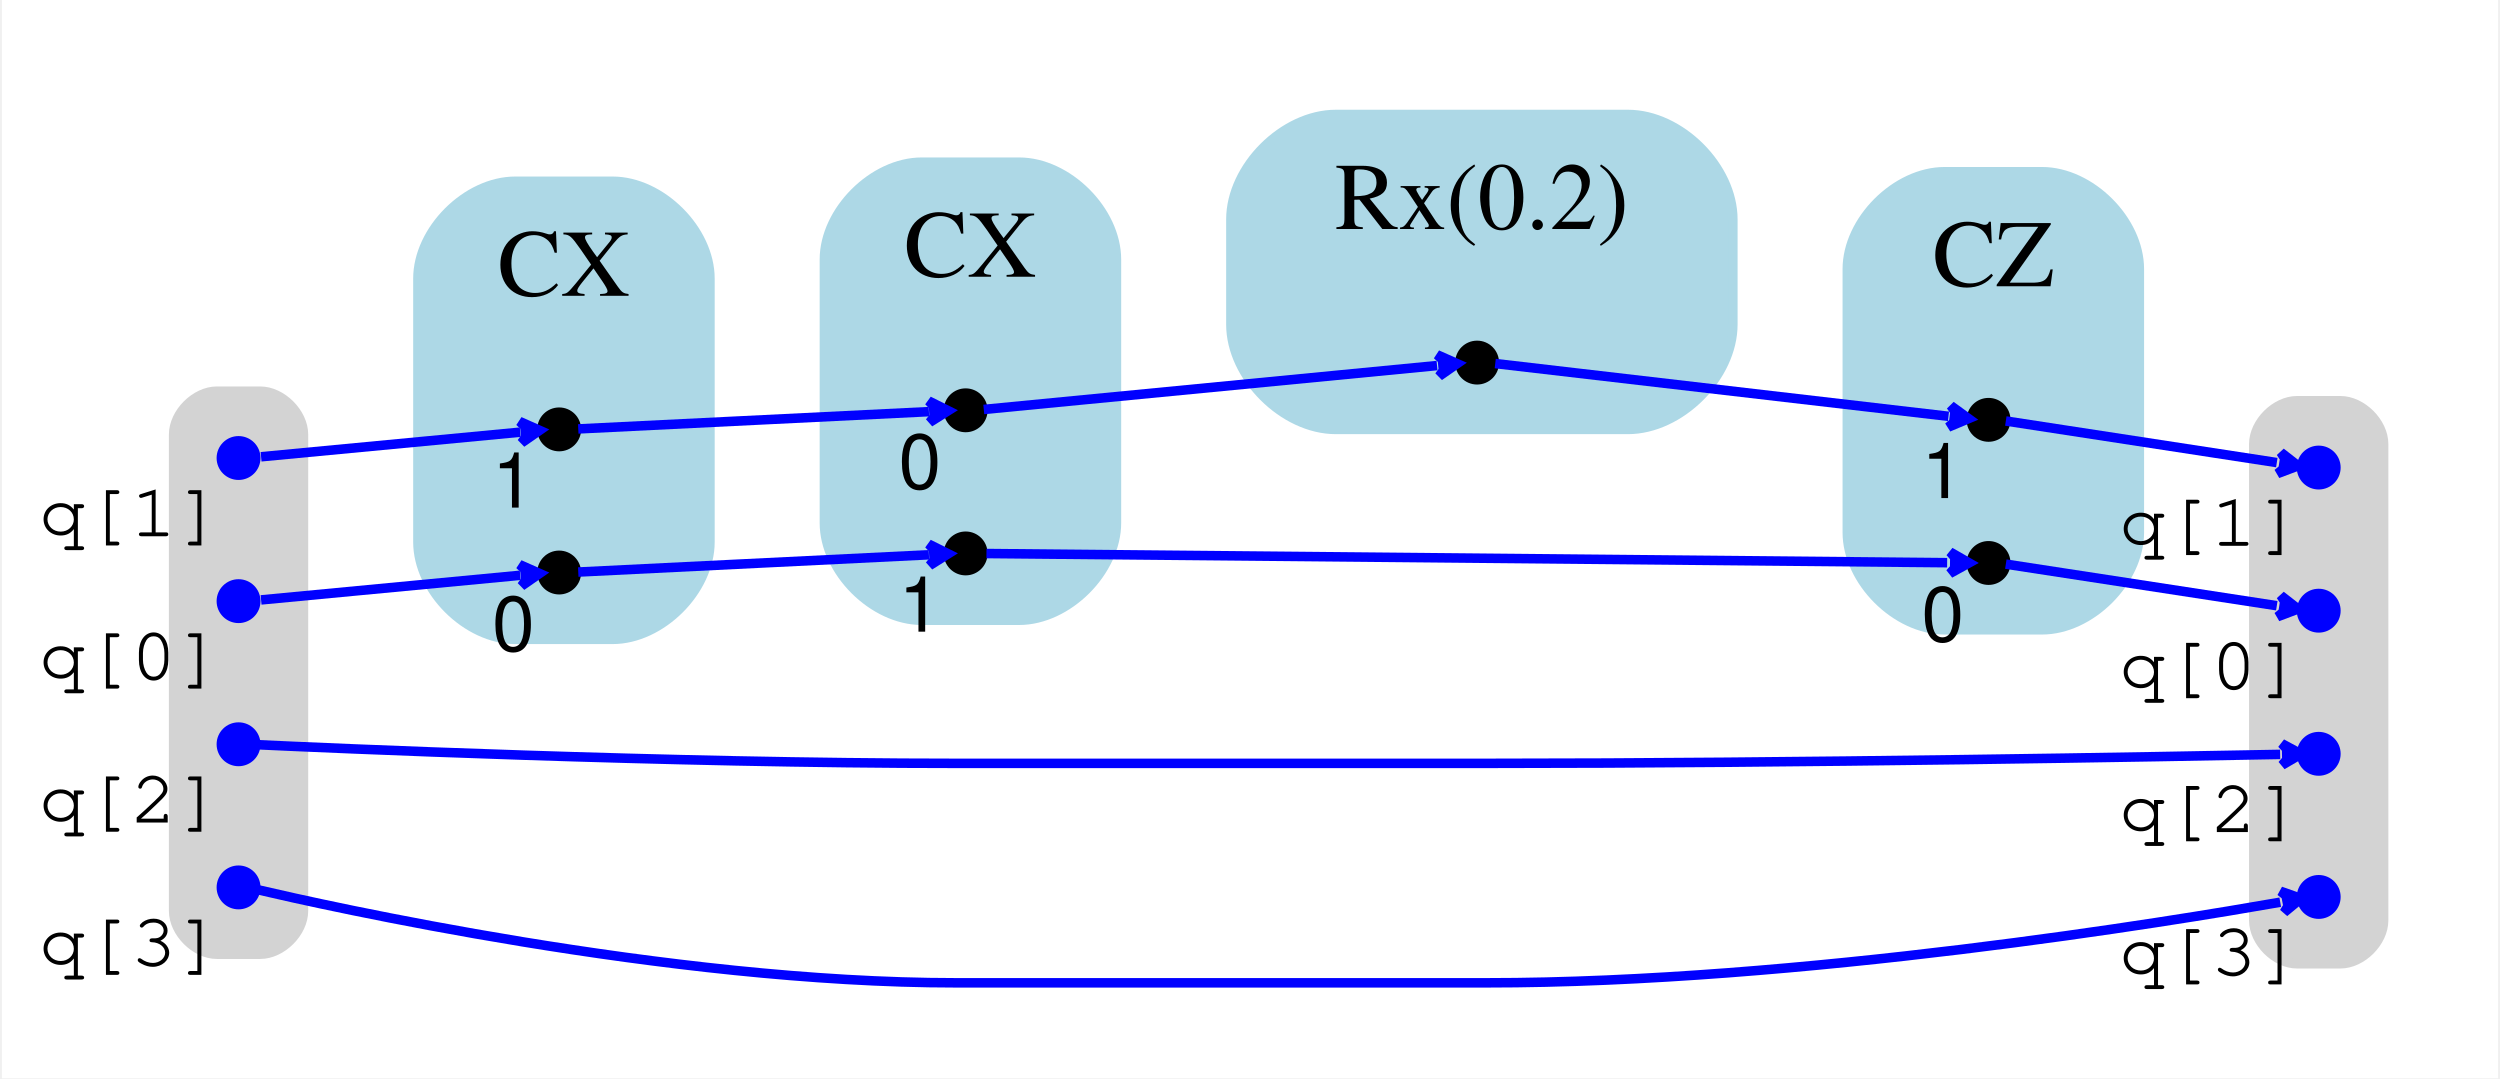
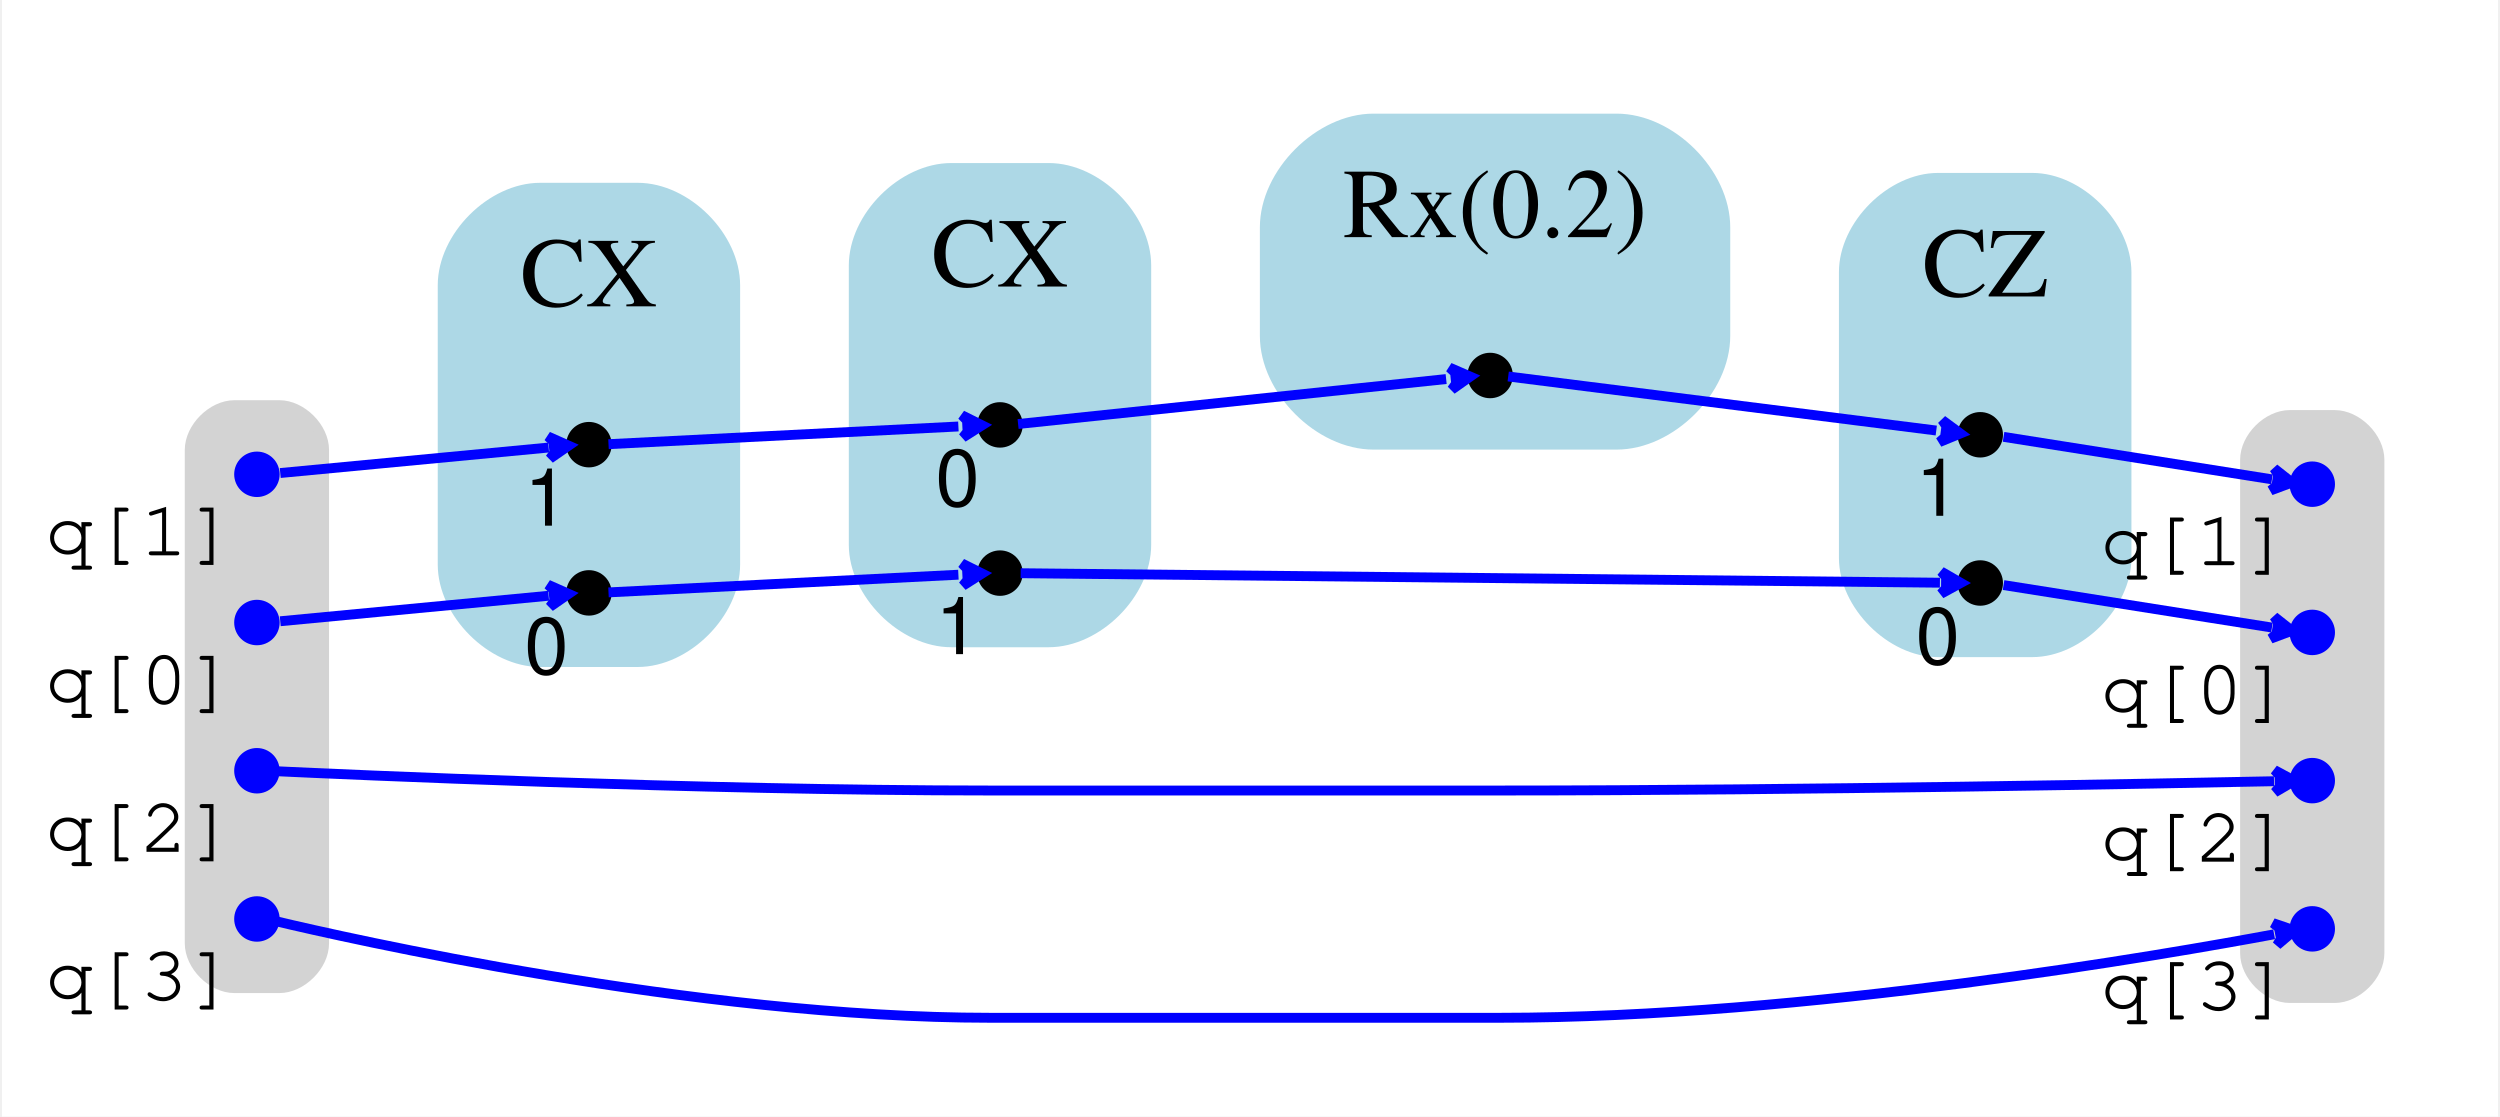
- <svg xmlns="http://www.w3.org/2000/svg" width="262pt" height="113pt" viewBox="0.00 0.00 261.60 113.00">
+ <svg xmlns="http://www.w3.org/2000/svg" width="253pt" height="113pt" viewBox="0.00 0.00 252.60 113.00">
  <g id="graph0" class="graph" transform="scale(1 1) rotate(0) translate(4 109)">
-     <polygon fill="white" stroke="transparent" points="-4,4 -4,-109 257.6,-109 257.6,4 -4,4" />
+     <polygon fill="white" stroke="transparent" points="-4,4 -4,-109 248.6,-109 248.6,4 -4,4" />
    <g id="clust1" class="cluster">
-       <path fill="lightgrey" stroke="lightgrey" d="M18.53,-9C18.53,-9 23.07,-9 23.07,-9 25.33,-9 27.6,-11.27 27.6,-13.53 27.6,-13.53 27.6,-63.47 27.6,-63.47 27.6,-65.73 25.33,-68 23.07,-68 23.07,-68 18.53,-68 18.53,-68 16.27,-68 14,-65.73 14,-63.47 14,-63.47 14,-13.53 14,-13.53 14,-11.27 16.27,-9 18.53,-9" />
+       <path fill="lightgrey" stroke="lightgrey" d="M19.53,-9C19.53,-9 24.07,-9 24.07,-9 26.33,-9 28.6,-11.27 28.6,-13.53 28.6,-13.53 28.6,-63.47 28.6,-63.47 28.6,-65.73 26.33,-68 24.07,-68 24.07,-68 19.53,-68 19.53,-68 17.27,-68 15,-65.73 15,-63.47 15,-63.47 15,-13.53 15,-13.53 15,-11.27 17.27,-9 19.53,-9" />
    </g>
    <g id="clust3" class="cluster">
-       <path fill="lightgrey" stroke="lightgrey" d="M236.53,-8C236.53,-8 241.07,-8 241.07,-8 243.33,-8 245.6,-10.27 245.6,-12.53 245.6,-12.53 245.6,-62.47 245.6,-62.47 245.6,-64.73 243.33,-67 241.07,-67 241.07,-67 236.53,-67 236.53,-67 234.27,-67 232,-64.73 232,-62.47 232,-62.47 232,-12.53 232,-12.53 232,-10.27 234.27,-8 236.53,-8" />
+       <path fill="lightgrey" stroke="lightgrey" d="M227.53,-8C227.53,-8 232.07,-8 232.07,-8 234.33,-8 236.6,-10.27 236.6,-12.53 236.6,-12.53 236.6,-62.47 236.6,-62.47 236.6,-64.73 234.33,-67 232.07,-67 232.07,-67 227.53,-67 227.53,-67 225.27,-67 223,-64.73 223,-62.47 223,-62.47 223,-12.53 223,-12.53 223,-10.27 225.27,-8 227.53,-8" />
    </g>
    <g id="clust5" class="cluster">
-       <path fill="lightblue" stroke="lightblue" d="M49.8,-42C49.8,-42 60,-42 60,-42 65.1,-42 70.2,-47.1 70.2,-52.2 70.2,-52.2 70.2,-79.8 70.2,-79.8 70.2,-84.9 65.1,-90 60,-90 60,-90 49.8,-90 49.8,-90 44.7,-90 39.6,-84.9 39.6,-79.8 39.6,-79.8 39.6,-52.2 39.6,-52.2 39.6,-47.1 44.7,-42 49.8,-42" />
-       <text text-anchor="middle" x="54.9" y="-78" font-family="Times,serif" font-size="10.00">CX</text>
+       <path fill="lightblue" stroke="lightblue" d="M50.47,-42C50.47,-42 60.33,-42 60.33,-42 65.27,-42 70.2,-46.93 70.2,-51.87 70.2,-51.87 70.2,-80.13 70.2,-80.13 70.2,-85.07 65.27,-90 60.33,-90 60.33,-90 50.47,-90 50.47,-90 45.53,-90 40.6,-85.07 40.6,-80.13 40.6,-80.13 40.6,-51.87 40.6,-51.87 40.6,-46.93 45.53,-42 50.47,-42" />
+       <text text-anchor="middle" x="55.4" y="-78" font-family="Times,serif" font-size="10.00">CX</text>
    </g>
    <g id="clust6" class="cluster">
-       <path fill="lightblue" stroke="lightblue" d="M92.4,-44C92.4,-44 102.6,-44 102.6,-44 107.7,-44 112.8,-49.1 112.8,-54.2 112.8,-54.2 112.8,-81.8 112.8,-81.8 112.8,-86.9 107.7,-92 102.6,-92 102.6,-92 92.4,-92 92.4,-92 87.3,-92 82.2,-86.9 82.2,-81.8 82.2,-81.8 82.2,-54.2 82.2,-54.2 82.2,-49.1 87.3,-44 92.4,-44" />
-       <text text-anchor="middle" x="97.5" y="-80" font-family="Times,serif" font-size="10.00">CX</text>
+       <path fill="lightblue" stroke="lightblue" d="M92.07,-44C92.07,-44 101.93,-44 101.93,-44 106.87,-44 111.8,-48.93 111.8,-53.87 111.8,-53.87 111.8,-82.13 111.8,-82.13 111.8,-87.07 106.87,-92 101.93,-92 101.93,-92 92.07,-92 92.07,-92 87.13,-92 82.2,-87.07 82.2,-82.13 82.2,-82.13 82.2,-53.87 82.2,-53.87 82.2,-48.93 87.13,-44 92.07,-44" />
+       <text text-anchor="middle" x="97" y="-80" font-family="Times,serif" font-size="10.00">CX</text>
    </g>
    <g id="clust7" class="cluster">
-       <path fill="lightblue" stroke="lightblue" d="M135.8,-64C135.8,-64 166.4,-64 166.4,-64 171.9,-64 177.4,-69.5 177.4,-75 177.4,-75 177.4,-86 177.4,-86 177.4,-91.5 171.9,-97 166.4,-97 166.4,-97 135.8,-97 135.8,-97 130.3,-97 124.8,-91.5 124.8,-86 124.8,-86 124.8,-75 124.8,-75 124.8,-69.5 130.3,-64 135.8,-64" />
-       <text text-anchor="middle" x="151.1" y="-85" font-family="Times,serif" font-size="10.00">Rx(0.2)</text>
+       <path fill="lightblue" stroke="lightblue" d="M134.8,-64C134.8,-64 159.4,-64 159.4,-64 164.9,-64 170.4,-69.5 170.4,-75 170.4,-75 170.4,-86 170.4,-86 170.4,-91.5 164.9,-97 159.4,-97 159.4,-97 134.8,-97 134.8,-97 129.3,-97 123.8,-91.5 123.8,-86 123.8,-86 123.8,-75 123.8,-75 123.8,-69.5 129.3,-64 134.8,-64" />
+       <text text-anchor="middle" x="147.1" y="-85" font-family="Times,serif" font-size="10.00">Rx(0.2)</text>
    </g>
    <g id="clust8" class="cluster">
-       <path fill="lightblue" stroke="lightblue" d="M199.6,-43C199.6,-43 209.8,-43 209.8,-43 214.9,-43 220,-48.1 220,-53.2 220,-53.2 220,-80.8 220,-80.8 220,-85.9 214.9,-91 209.8,-91 209.8,-91 199.6,-91 199.6,-91 194.5,-91 189.4,-85.9 189.4,-80.8 189.4,-80.8 189.4,-53.2 189.4,-53.2 189.4,-48.1 194.5,-43 199.6,-43" />
-       <text text-anchor="middle" x="204.7" y="-79" font-family="Times,serif" font-size="10.00">CZ</text>
+       <path fill="lightblue" stroke="lightblue" d="M191.93,-43C191.93,-43 201.47,-43 201.47,-43 206.23,-43 211,-47.77 211,-52.53 211,-52.53 211,-81.47 211,-81.47 211,-86.23 206.23,-91 201.47,-91 201.47,-91 191.93,-91 191.93,-91 187.17,-91 182.4,-86.23 182.4,-81.47 182.4,-81.47 182.4,-52.53 182.4,-52.53 182.4,-47.77 187.17,-43 191.93,-43" />
+       <text text-anchor="middle" x="196.7" y="-79" font-family="Times,serif" font-size="10.00">CZ</text>
    </g>
    <g id="node1" class="node">
-       <ellipse fill="blue" stroke="blue" cx="20.8" cy="-46" rx="1.8" ry="1.8" />
-       <text text-anchor="middle" x="9.5" y="-37.8" font-family="Courier,monospace" font-size="8.00">q[0]</text>
+       <ellipse fill="blue" stroke="blue" cx="21.8" cy="-46" rx="1.8" ry="1.8" />
+       <text text-anchor="middle" x="10" y="-37.8" font-family="Courier,monospace" font-size="8.00">q[0]</text>
    </g>
    <g id="node9" class="node">
-       <ellipse fill="black" stroke="black" cx="54.4" cy="-49" rx="1.8" ry="1.8" />
-       <text text-anchor="middle" x="49.6" y="-40.8" font-family="Helvetica,sans-Serif" font-size="8.00">0</text>
+       <ellipse fill="black" stroke="black" cx="55.4" cy="-49" rx="1.8" ry="1.8" />
+       <text text-anchor="middle" x="51.1" y="-40.8" font-family="Helvetica,sans-Serif" font-size="8.00">0</text>
    </g>
    <g id="edge1" class="edge">
-       <path fill="none" stroke="blue" d="M23.16,-46.13C27.87,-46.58 43.6,-48.07 50.32,-48.71" />
-       <polygon fill="blue" stroke="blue" points="52.35,-48.9 50.25,-49.83 51.35,-48.81 50.36,-48.71 50.36,-48.71 50.36,-48.71 51.35,-48.81 50.46,-47.59 52.35,-48.9 52.35,-48.9" />
+       <path fill="none" stroke="blue" d="M24.16,-46.13C28.87,-46.58 44.6,-48.07 51.32,-48.71" />
+       <polygon fill="blue" stroke="blue" points="53.35,-48.9 51.25,-49.83 52.35,-48.81 51.36,-48.71 51.36,-48.71 51.36,-48.71 52.35,-48.81 51.46,-47.59 53.35,-48.9 53.35,-48.9" />
    </g>
    <g id="node2" class="node">
-       <ellipse fill="blue" stroke="blue" cx="20.8" cy="-61" rx="1.8" ry="1.8" />
-       <text text-anchor="middle" x="9.5" y="-52.8" font-family="Courier,monospace" font-size="8.00">q[1]</text>
+       <ellipse fill="blue" stroke="blue" cx="21.8" cy="-61" rx="1.8" ry="1.8" />
+       <text text-anchor="middle" x="10" y="-52.8" font-family="Courier,monospace" font-size="8.00">q[1]</text>
    </g>
    <g id="node10" class="node">
-       <ellipse fill="black" stroke="black" cx="54.4" cy="-64" rx="1.8" ry="1.8" />
-       <text text-anchor="middle" x="49.6" y="-55.8" font-family="Helvetica,sans-Serif" font-size="8.00">1</text>
+       <ellipse fill="black" stroke="black" cx="55.4" cy="-64" rx="1.8" ry="1.8" />
+       <text text-anchor="middle" x="51.1" y="-55.8" font-family="Helvetica,sans-Serif" font-size="8.00">1</text>
    </g>
    <g id="edge2" class="edge">
-       <path fill="none" stroke="blue" d="M23.16,-61.13C27.87,-61.58 43.6,-63.07 50.32,-63.71" />
-       <polygon fill="blue" stroke="blue" points="52.35,-63.9 50.25,-64.83 51.35,-63.81 50.36,-63.71 50.36,-63.71 50.36,-63.71 51.35,-63.81 50.46,-62.59 52.35,-63.9 52.35,-63.9" />
+       <path fill="none" stroke="blue" d="M24.16,-61.13C28.87,-61.58 44.6,-63.07 51.32,-63.71" />
+       <polygon fill="blue" stroke="blue" points="53.35,-63.9 51.25,-64.83 52.35,-63.81 51.36,-63.71 51.36,-63.71 51.36,-63.71 52.35,-63.81 51.46,-62.59 53.35,-63.9 53.35,-63.9" />
    </g>
    <g id="node3" class="node">
-       <ellipse fill="blue" stroke="blue" cx="20.8" cy="-31" rx="1.8" ry="1.8" />
-       <text text-anchor="middle" x="9.5" y="-22.8" font-family="Courier,monospace" font-size="8.00">q[2]</text>
+       <ellipse fill="blue" stroke="blue" cx="21.8" cy="-31" rx="1.8" ry="1.8" />
+       <text text-anchor="middle" x="10" y="-22.8" font-family="Courier,monospace" font-size="8.00">q[2]</text>
    </g>
    <g id="node7" class="node">
-       <ellipse fill="blue" stroke="blue" cx="238.8" cy="-30" rx="1.8" ry="1.8" />
-       <text text-anchor="middle" x="227.5" y="-21.8" font-family="Courier,monospace" font-size="8.00">q[2]</text>
+       <ellipse fill="blue" stroke="blue" cx="229.8" cy="-30" rx="1.8" ry="1.8" />
+       <text text-anchor="middle" x="218" y="-21.8" font-family="Courier,monospace" font-size="8.00">q[2]</text>
    </g>
    <g id="edge3" class="edge">
-       <path fill="none" stroke="blue" d="M22.85,-30.95C29.45,-30.64 66.1,-29 96,-29 96,-29 96,-29 151.6,-29 184.16,-29 223.64,-29.72 234.76,-29.94" />
-       <polygon fill="blue" stroke="blue" points="236.95,-29.98 234.93,-31.07 235.95,-29.96 234.95,-29.94 234.95,-29.94 234.95,-29.94 235.95,-29.96 234.97,-28.82 236.95,-29.98 236.95,-29.98" />
+       <path fill="none" stroke="blue" d="M23.83,-30.95C30.35,-30.64 66.51,-29 96,-29 96,-29 96,-29 147.6,-29 178.27,-29 215.46,-29.72 225.93,-29.94" />
+       <polygon fill="blue" stroke="blue" points="228,-29.98 225.98,-31.07 227,-29.96 226,-29.94 226,-29.94 226,-29.94 227,-29.96 226.02,-28.82 228,-29.98 228,-29.98" />
    </g>
    <g id="node4" class="node">
-       <ellipse fill="blue" stroke="blue" cx="20.8" cy="-16" rx="1.8" ry="1.8" />
-       <text text-anchor="middle" x="9.5" y="-7.8" font-family="Courier,monospace" font-size="8.00">q[3]</text>
+       <ellipse fill="blue" stroke="blue" cx="21.8" cy="-16" rx="1.8" ry="1.8" />
+       <text text-anchor="middle" x="10" y="-7.8" font-family="Courier,monospace" font-size="8.00">q[3]</text>
    </g>
    <g id="node8" class="node">
-       <ellipse fill="blue" stroke="blue" cx="238.8" cy="-15" rx="1.8" ry="1.8" />
-       <text text-anchor="middle" x="227.5" y="-6.8" font-family="Courier,monospace" font-size="8.00">q[3]</text>
+       <ellipse fill="blue" stroke="blue" cx="229.8" cy="-15" rx="1.8" ry="1.8" />
+       <text text-anchor="middle" x="218" y="-6.8" font-family="Courier,monospace" font-size="8.00">q[3]</text>
    </g>
    <g id="edge4" class="edge">
-       <path fill="none" stroke="blue" d="M22.84,-15.75C29.41,-14.21 65.84,-6 96,-6 96,-6 96,-6 151.6,-6 184.34,-6 223.69,-12.5 234.77,-14.45" />
-       <polygon fill="blue" stroke="blue" points="236.95,-14.84 234.79,-15.6 235.97,-14.67 234.99,-14.49 234.99,-14.49 234.99,-14.49 235.97,-14.67 235.18,-13.38 236.95,-14.84 236.95,-14.84" />
+       <path fill="none" stroke="blue" d="M23.82,-15.75C30.3,-14.21 66.24,-6 96,-6 96,-6 96,-6 147.6,-6 178.46,-6 215.51,-12.5 225.94,-14.45" />
+       <polygon fill="blue" stroke="blue" points="228,-14.84 225.83,-15.58 227.02,-14.66 226.04,-14.47 226.04,-14.47 226.04,-14.47 227.02,-14.66 226.25,-13.36 228,-14.84 228,-14.84" />
    </g>
    <g id="node5" class="node">
-       <ellipse fill="blue" stroke="blue" cx="238.8" cy="-45" rx="1.8" ry="1.8" />
-       <text text-anchor="middle" x="227.5" y="-36.8" font-family="Courier,monospace" font-size="8.00">q[0]</text>
+       <ellipse fill="blue" stroke="blue" cx="229.8" cy="-45" rx="1.8" ry="1.8" />
+       <text text-anchor="middle" x="218" y="-36.8" font-family="Courier,monospace" font-size="8.00">q[0]</text>
    </g>
    <g id="node6" class="node">
-       <ellipse fill="blue" stroke="blue" cx="238.8" cy="-60" rx="1.8" ry="1.8" />
-       <text text-anchor="middle" x="227.5" y="-51.8" font-family="Courier,monospace" font-size="8.00">q[1]</text>
+       <ellipse fill="blue" stroke="blue" cx="229.8" cy="-60" rx="1.8" ry="1.8" />
+       <text text-anchor="middle" x="218" y="-51.8" font-family="Courier,monospace" font-size="8.00">q[1]</text>
    </g>
    <g id="node12" class="node">
      <ellipse fill="black" stroke="black" cx="97" cy="-51" rx="1.8" ry="1.8" />
-       <text text-anchor="middle" x="92.2" y="-42.8" font-family="Helvetica,sans-Serif" font-size="8.00">1</text>
+       <text text-anchor="middle" x="92.7" y="-42.8" font-family="Helvetica,sans-Serif" font-size="8.00">1</text>
    </g>
    <g id="edge5" class="edge">
-       <path fill="none" stroke="blue" d="M56.4,-49.05C61.54,-49.3 84.95,-50.46 93.15,-50.86" />
-       <polygon fill="blue" stroke="blue" points="95.17,-50.96 93.12,-51.98 94.17,-50.91 93.17,-50.86 93.17,-50.86 93.17,-50.86 94.17,-50.91 93.23,-49.74 95.17,-50.96 95.17,-50.96" />
+       <path fill="none" stroke="blue" d="M57.38,-49.05C62.3,-49.3 84.44,-50.42 92.79,-50.84" />
+       <polygon fill="blue" stroke="blue" points="95.19,-50.96 93.14,-51.98 94.19,-50.91 93.19,-50.86 93.19,-50.86 93.19,-50.86 94.19,-50.91 93.25,-49.73 95.19,-50.96 95.19,-50.96" />
    </g>
    <g id="node11" class="node">
      <ellipse fill="black" stroke="black" cx="97" cy="-66" rx="1.8" ry="1.8" />
-       <text text-anchor="middle" x="92.2" y="-57.8" font-family="Helvetica,sans-Serif" font-size="8.00">0</text>
+       <text text-anchor="middle" x="92.7" y="-57.8" font-family="Helvetica,sans-Serif" font-size="8.00">0</text>
    </g>
    <g id="edge6" class="edge">
-       <path fill="none" stroke="blue" d="M56.4,-64.05C61.54,-64.3 84.95,-65.46 93.15,-65.86" />
-       <polygon fill="blue" stroke="blue" points="95.17,-65.96 93.12,-66.98 94.17,-65.91 93.17,-65.86 93.17,-65.86 93.17,-65.86 94.17,-65.91 93.23,-64.74 95.17,-65.96 95.17,-65.96" />
+       <path fill="none" stroke="blue" d="M57.38,-64.05C62.3,-64.3 84.44,-65.42 92.79,-65.84" />
+       <polygon fill="blue" stroke="blue" points="95.19,-65.96 93.14,-66.98 94.19,-65.91 93.19,-65.86 93.19,-65.86 93.19,-65.86 94.19,-65.91 93.25,-64.73 95.19,-65.96 95.19,-65.96" />
    </g>
    <g id="node13" class="node">
-       <ellipse fill="black" stroke="black" cx="150.6" cy="-71" rx="1.8" ry="1.8" />
+       <ellipse fill="black" stroke="black" cx="146.6" cy="-71" rx="1.8" ry="1.8" />
    </g>
    <g id="edge8" class="edge">
-       <path fill="none" stroke="blue" d="M98.9,-66.09C104.62,-66.64 136.17,-69.7 146.4,-70.69" />
-       <polygon fill="blue" stroke="blue" points="148.51,-70.89 146.41,-71.82 147.52,-70.8 146.52,-70.7 146.52,-70.7 146.52,-70.7 147.52,-70.8 146.63,-69.58 148.51,-70.89 148.51,-70.89" />
+       <path fill="none" stroke="blue" d="M98.83,-66.09C104.02,-66.63 132.23,-69.6 142.15,-70.64" />
+       <polygon fill="blue" stroke="blue" points="144.59,-70.89 142.49,-71.8 143.6,-70.79 142.61,-70.69 142.61,-70.69 142.61,-70.69 143.6,-70.79 142.72,-69.57 144.59,-70.89 144.59,-70.89" />
    </g>
    <g id="node14" class="node">
-       <ellipse fill="black" stroke="black" cx="204.2" cy="-50" rx="1.8" ry="1.8" />
-       <text text-anchor="middle" x="199.4" y="-41.8" font-family="Helvetica,sans-Serif" font-size="8.00">0</text>
+       <ellipse fill="black" stroke="black" cx="196.2" cy="-50" rx="1.8" ry="1.8" />
+       <text text-anchor="middle" x="191.9" y="-41.8" font-family="Helvetica,sans-Serif" font-size="8.00">0</text>
    </g>
    <g id="edge7" class="edge">
-       <path fill="none" stroke="blue" d="M99.18,-50.99C109.42,-50.89 183.21,-50.19 199.86,-50.03" />
-       <polygon fill="blue" stroke="blue" points="202.16,-50.01 200.17,-51.15 201.16,-50.02 200.16,-50.03 200.16,-50.03 200.16,-50.03 201.16,-50.02 200.15,-48.9 202.16,-50.01 202.16,-50.01" />
+       <path fill="none" stroke="blue" d="M99.09,-50.99C108.56,-50.89 176.73,-50.19 192.12,-50.03" />
+       <polygon fill="blue" stroke="blue" points="194.24,-50.01 192.25,-51.16 193.24,-50.02 192.24,-50.03 192.24,-50.03 192.24,-50.03 193.24,-50.02 192.23,-48.91 194.24,-50.01 194.24,-50.01" />
    </g>
    <g id="node15" class="node">
-       <ellipse fill="black" stroke="black" cx="204.2" cy="-65" rx="1.8" ry="1.8" />
-       <text text-anchor="middle" x="199.4" y="-56.8" font-family="Helvetica,sans-Serif" font-size="8.00">1</text>
+       <ellipse fill="black" stroke="black" cx="196.2" cy="-65" rx="1.8" ry="1.8" />
+       <text text-anchor="middle" x="191.9" y="-56.8" font-family="Helvetica,sans-Serif" font-size="8.00">1</text>
    </g>
    <g id="edge9" class="edge">
-       <path fill="none" stroke="blue" d="M152.5,-70.9C158.22,-70.23 189.77,-66.56 200,-65.37" />
-       <polygon fill="blue" stroke="blue" points="202.11,-65.13 200.25,-66.48 201.12,-65.24 200.12,-65.36 200.12,-65.36 200.12,-65.36 201.12,-65.24 199.99,-64.24 202.11,-65.13 202.11,-65.13" />
+       <path fill="none" stroke="blue" d="M148.43,-70.9C153.62,-70.24 181.83,-66.69 191.75,-65.43" />
+       <polygon fill="blue" stroke="blue" points="194.19,-65.13 192.35,-66.49 193.2,-65.25 192.21,-65.38 192.21,-65.38 192.21,-65.38 193.2,-65.25 192.07,-64.26 194.19,-65.13 194.19,-65.13" />
    </g>
    <g id="edge11" class="edge">
-       <path fill="none" stroke="blue" d="M206.01,-49.88C209.92,-49.28 227.04,-46.65 234.41,-45.52" />
-       <polygon fill="blue" stroke="blue" points="236.64,-45.18 234.83,-46.59 235.65,-45.33 234.66,-45.48 234.66,-45.48 234.66,-45.48 235.65,-45.33 234.49,-44.37 236.64,-45.18 236.64,-45.18" />
+       <path fill="none" stroke="blue" d="M198.56,-49.79C203.27,-49.04 219,-46.55 225.72,-45.49" />
+       <polygon fill="blue" stroke="blue" points="227.75,-45.17 225.95,-46.59 226.76,-45.32 225.77,-45.48 225.77,-45.48 225.77,-45.48 226.76,-45.32 225.6,-44.37 227.75,-45.17 227.75,-45.17" />
    </g>
    <g id="edge10" class="edge">
-       <path fill="none" stroke="blue" d="M206.01,-64.88C209.92,-64.28 227.04,-61.65 234.41,-60.52" />
-       <polygon fill="blue" stroke="blue" points="236.64,-60.18 234.83,-61.59 235.65,-60.33 234.66,-60.48 234.66,-60.48 234.66,-60.48 235.65,-60.33 234.49,-59.37 236.64,-60.18 236.64,-60.18" />
+       <path fill="none" stroke="blue" d="M198.56,-64.79C203.27,-64.04 219,-61.55 225.72,-60.49" />
+       <polygon fill="blue" stroke="blue" points="227.75,-60.17 225.95,-61.59 226.76,-60.32 225.77,-60.48 225.77,-60.48 225.77,-60.48 226.76,-60.32 225.6,-59.37 227.75,-60.17 227.75,-60.17" />
    </g>
  </g>
</svg>
